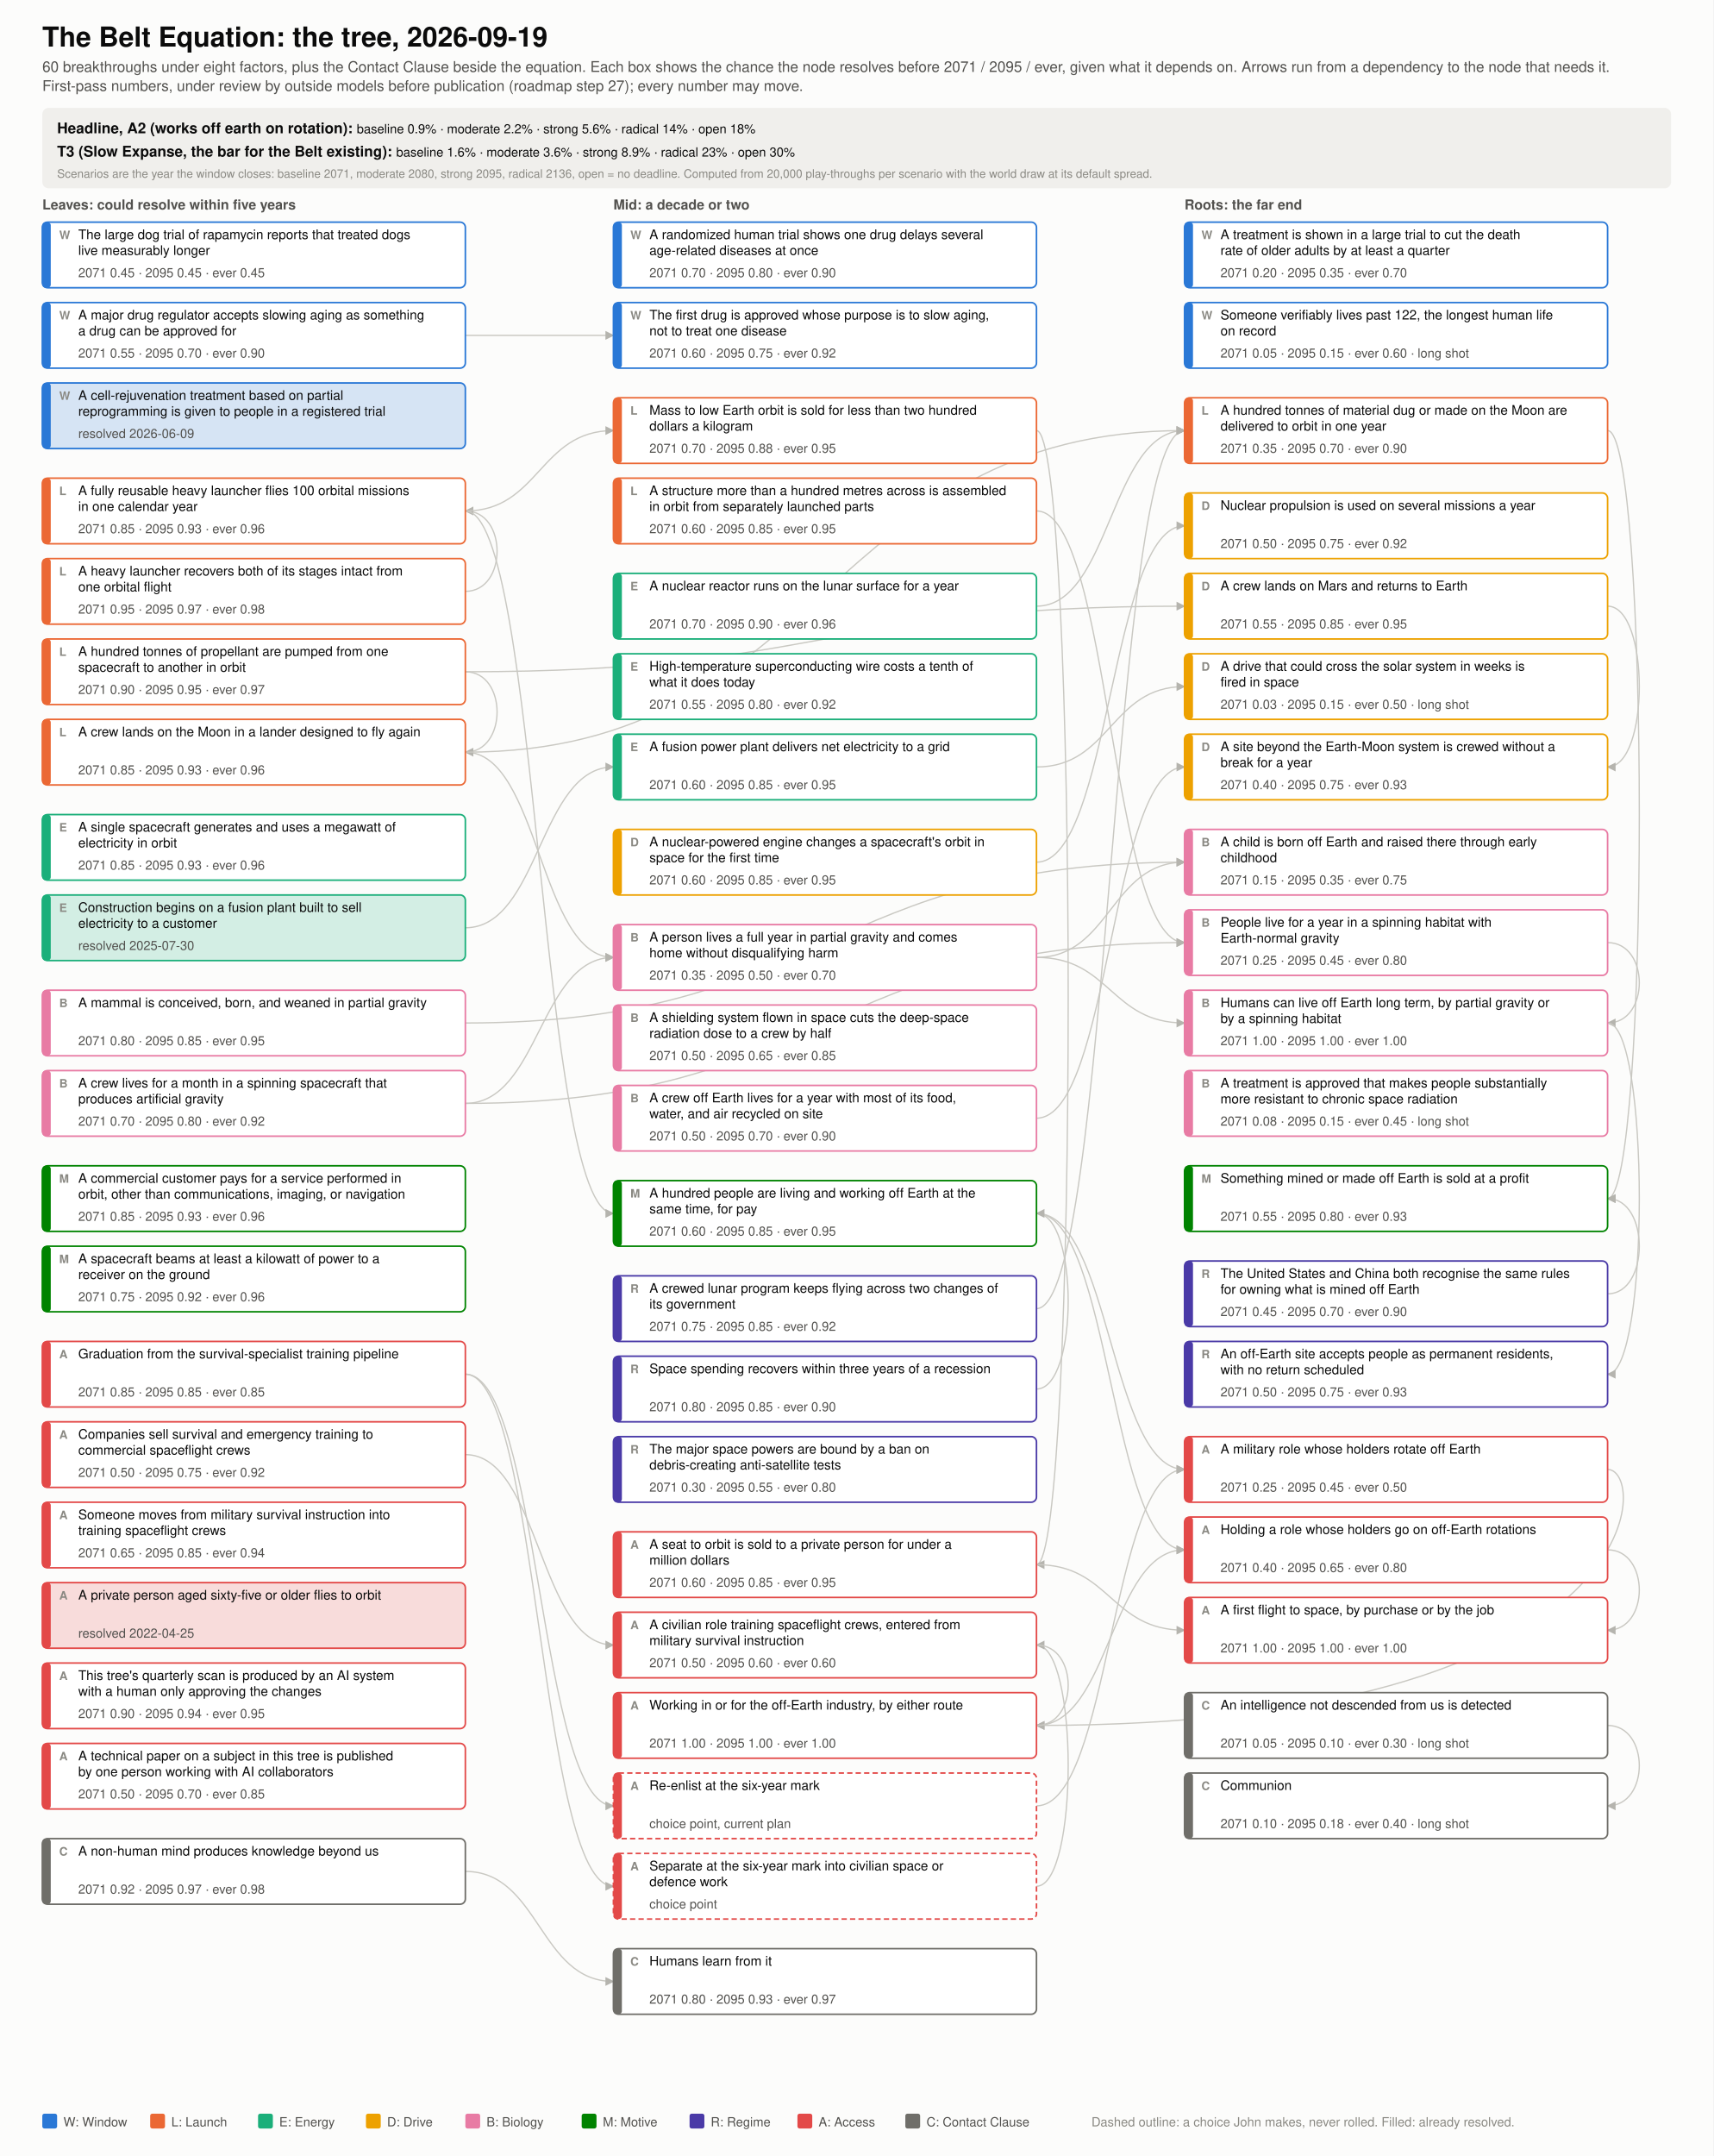
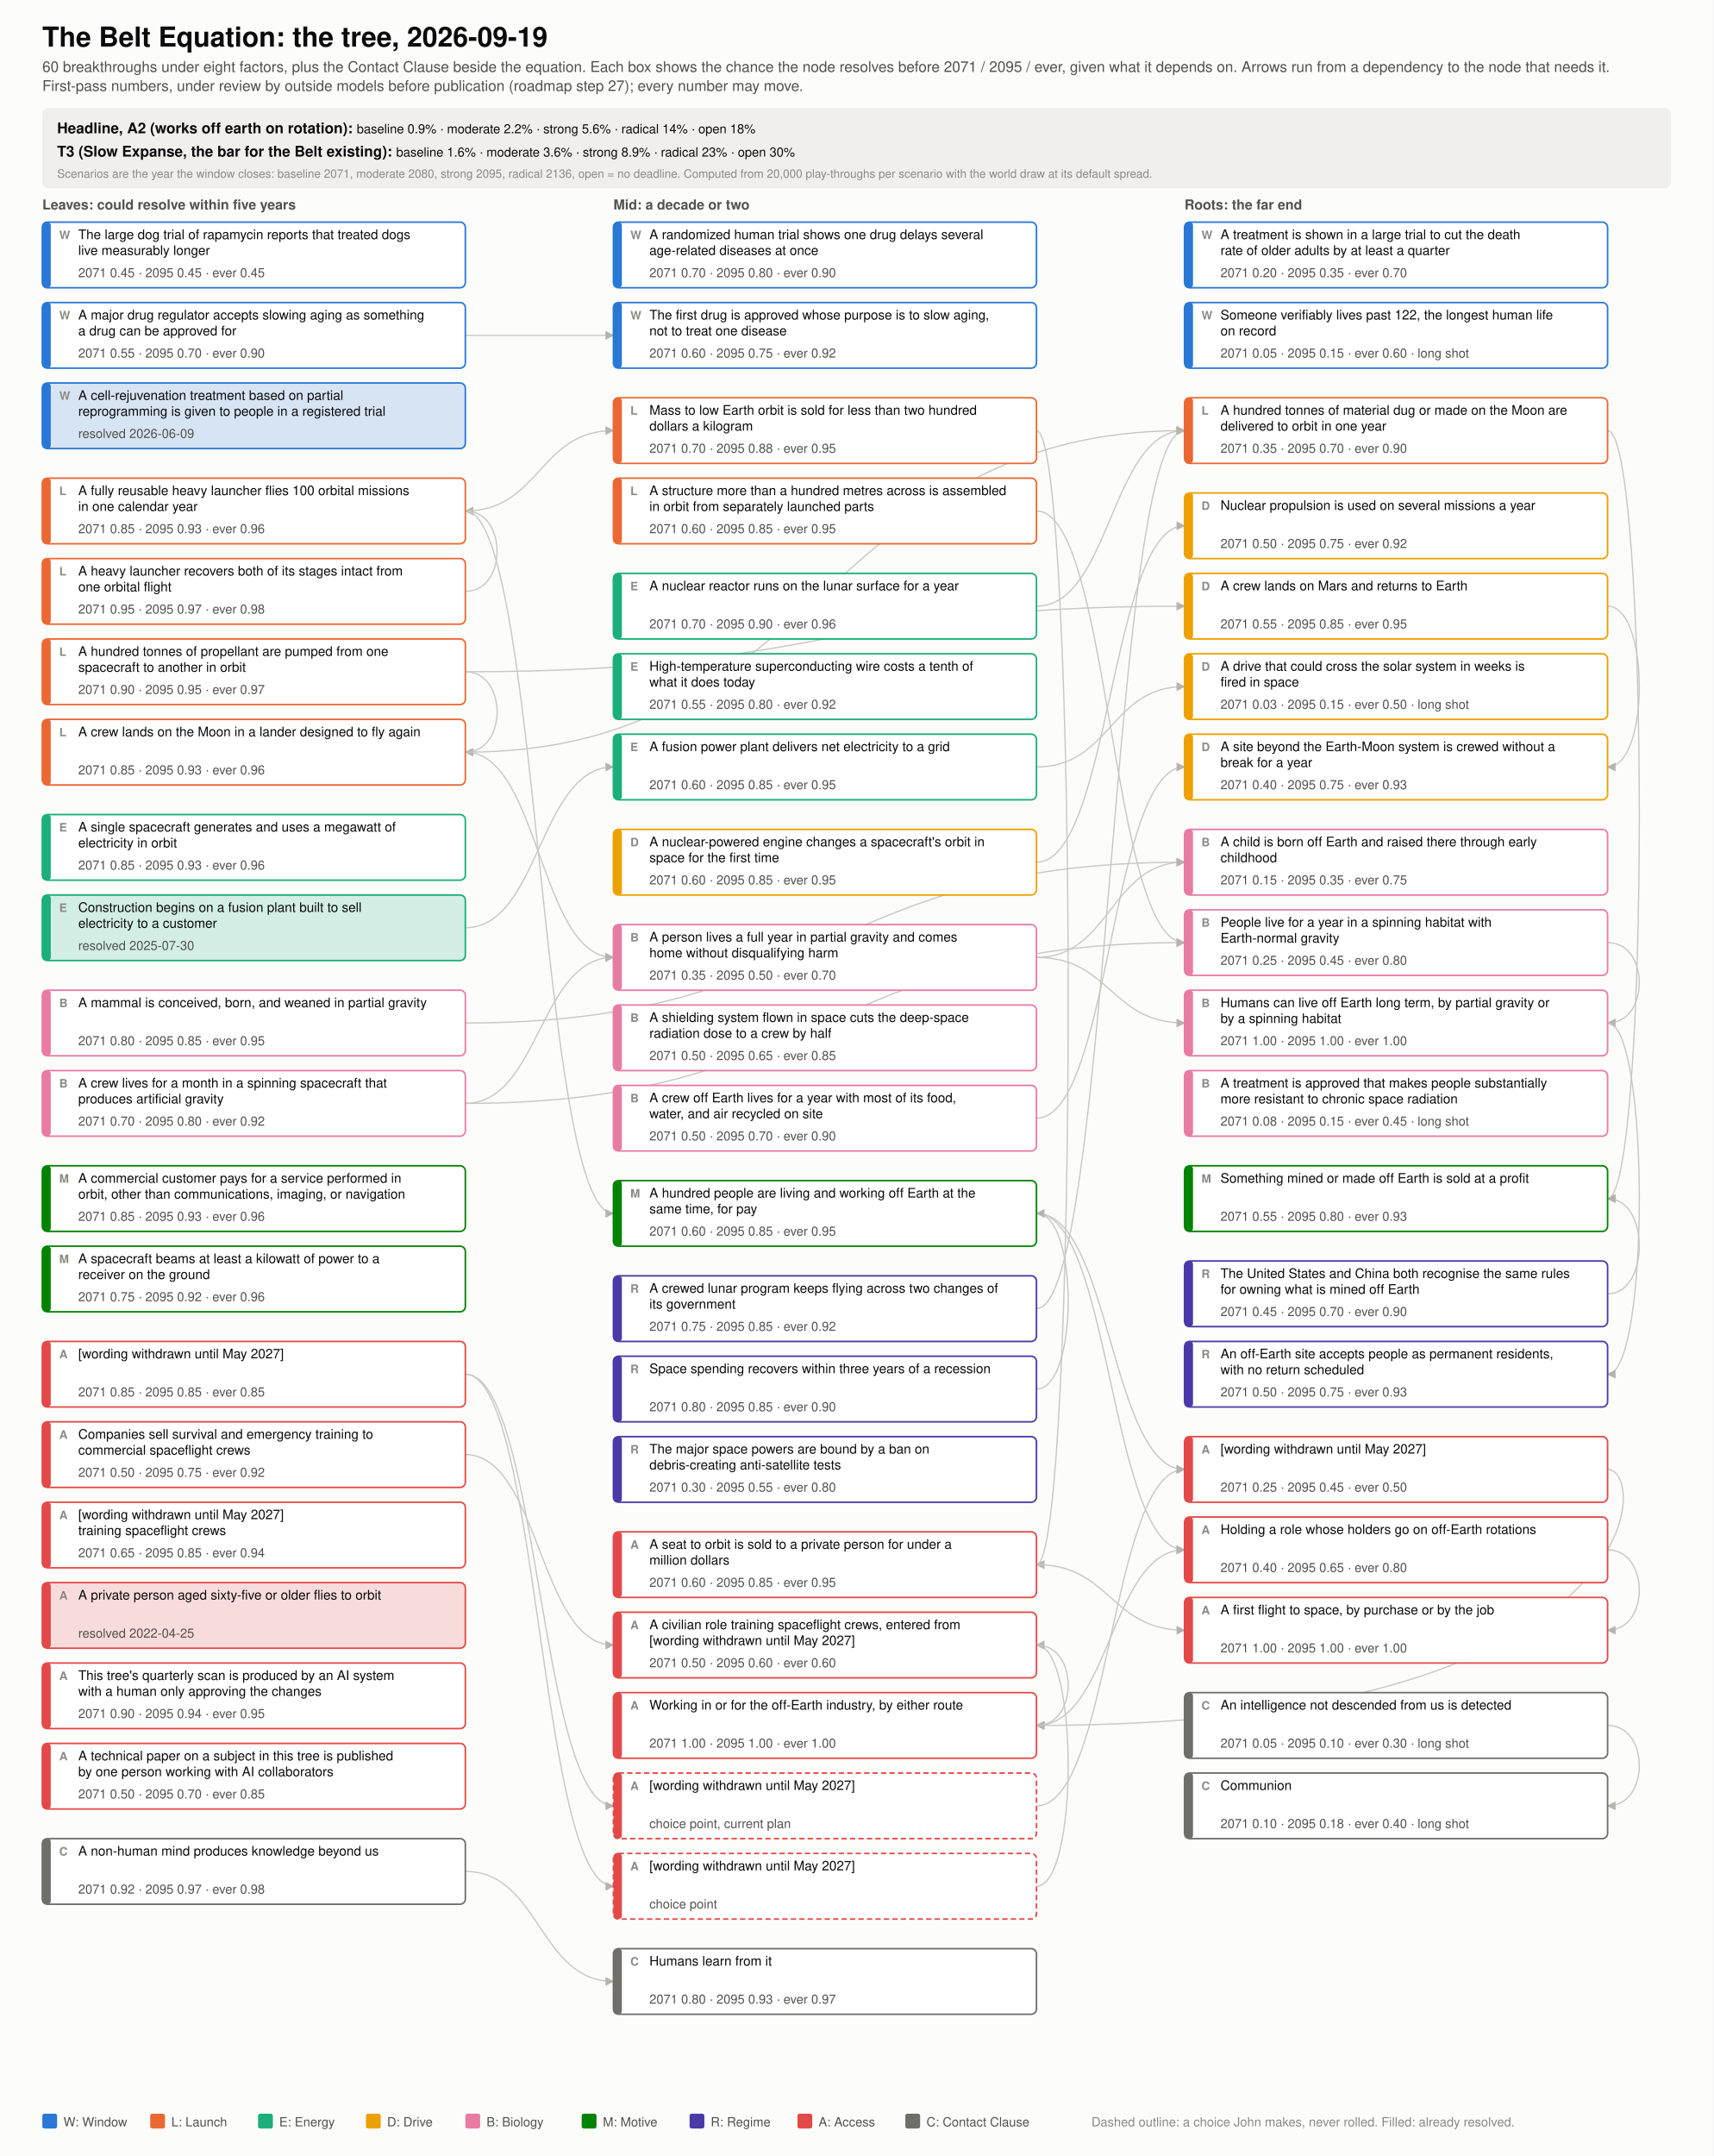
<svg xmlns="http://www.w3.org/2000/svg" width="1620" height="2038" viewBox="0 0 1620 2038" font-family="Helvetica, Arial, sans-serif">
  <style>.t{fill:#0b0b0b}.d{fill:#52514e}.m{fill:#8a8983}.small{font-size:11px}.num{font-size:12px;font-variant-numeric:tabular-nums}</style>
  <rect width="1620" height="2038" fill="#fcfcfb" />
  <text x="40" y="44" class="t" font-size="26" font-weight="700">The Belt Equation: the tree, 2026-09-19</text>
  <text x="40" y="68" class="d" font-size="14">60 breakthroughs under eight factors, plus the Contact Clause beside the equation. Each box shows the chance the node resolves before 2071 / 2095 / ever, given what it depends on. Arrows run from a dependency to the node that needs it.</text>
  <text x="40" y="86" class="d" font-size="14">First-pass numbers, under review by outside models before publication (roadmap step 27); every number may move.</text>
  <rect x="40" y="102" width="1540" height="76" rx="6" fill="#f0efec" />
  <text x="54" y="126" class="t" font-size="14" font-weight="700">Headline, A2 (works off earth on rotation):  <tspan class="num" font-weight="400">baseline 0.9%  ·  moderate 2.2%  ·  strong 5.6%  ·  radical 14%  ·  open 18%</tspan>
  </text>
  <text x="54" y="148" class="t" font-size="14" font-weight="700">T3 (Slow Expanse, the bar for the Belt existing):  <tspan class="num" font-weight="400">baseline 1.6%  ·  moderate 3.6%  ·  strong 8.9%  ·  radical 23%  ·  open 30%</tspan>
  </text>
  <text x="54" y="168" class="m small">Scenarios are the year the window closes: baseline 2071, moderate 2080, strong 2095, radical 2136, open = no deadline. Computed from 20,000 play-throughs per scenario with the world draw at its default spread.</text>
  <text x="40" y="198" class="d" font-size="13" font-weight="700">Leaves: could resolve within five years</text>
  <text x="580" y="198" class="d" font-size="13" font-weight="700">Mid: a decade or two</text>
  <text x="1120" y="198" class="d" font-size="13" font-weight="700">Roots: the far end</text>
  <rect x="40" y="1998" width="14" height="14" rx="2" fill="#2a78d6" />
  <text x="60" y="2010" class="d" font-size="12">W: Window</text>
  <rect x="142" y="1998" width="14" height="14" rx="2" fill="#eb6834" />
  <text x="162" y="2010" class="d" font-size="12">L: Launch</text>
  <rect x="244" y="1998" width="14" height="14" rx="2" fill="#1baf7a" />
  <text x="264" y="2010" class="d" font-size="12">E: Energy</text>
  <rect x="346" y="1998" width="14" height="14" rx="2" fill="#eda100" />
  <text x="366" y="2010" class="d" font-size="12">D: Drive</text>
  <rect x="440" y="1998" width="14" height="14" rx="2" fill="#e87ba4" />
  <text x="460" y="2010" class="d" font-size="12">B: Biology</text>
  <rect x="550" y="1998" width="14" height="14" rx="2" fill="#008300" />
  <text x="570" y="2010" class="d" font-size="12">M: Motive</text>
  <rect x="652" y="1998" width="14" height="14" rx="2" fill="#4a3aa7" />
  <text x="672" y="2010" class="d" font-size="12">R: Regime</text>
  <rect x="754" y="1998" width="14" height="14" rx="2" fill="#e34948" />
  <text x="774" y="2010" class="d" font-size="12">A: Access</text>
  <rect x="856" y="1998" width="14" height="14" rx="2" fill="#6f6e69" />
  <text x="876" y="2010" class="d" font-size="12">C: Contact Clause</text>
  <text x="1032" y="2010" class="m" font-size="12">Dashed outline: a choice John makes, never rolled.  Filled: already resolved.</text>
  <defs>
    <marker id="ar" viewBox="0 0 10 10" refX="9" refY="5" markerWidth="7" markerHeight="7" orient="auto">
      <path d="M0,0 L10,5 L0,10 z" fill="#b5b4ae" />
    </marker>
  </defs>
  <path d="M980,407.0 C1020,407.0 1020,1479.0 980,1479.0" fill="none" stroke="#c9c8c2" stroke-width="1.2" marker-end="url(#ar)" />
  <path d="M980,1783.0 C1020,1783.0 1020,1555.0 980,1555.0" fill="none" stroke="#c9c8c2" stroke-width="1.2" marker-end="url(#ar)" />
  <path d="M440,1375.0 C510.0,1375.0 510.0,1555.0 580,1555.0" fill="none" stroke="#c9c8c2" stroke-width="1.2" marker-end="url(#ar)" />
  <path d="M980,1707.0 C1050.0,1707.0 1050.0,1389.0 1120,1389.0" fill="none" stroke="#c9c8c2" stroke-width="1.2" marker-end="url(#ar)" />
  <path d="M980,1147.0 C1050.0,1147.0 1050.0,1389.0 1120,1389.0" fill="none" stroke="#c9c8c2" stroke-width="1.2" marker-end="url(#ar)" />
  <path d="M980,1555.0 C1020,1555.0 1020,1631.0 980,1631.0" fill="none" stroke="#c9c8c2" stroke-width="1.2" marker-end="url(#ar)" />
  <path d="M1520,1389.0 C1560,1389.0 1560,1631.0 980,1631.0" fill="none" stroke="#c9c8c2" stroke-width="1.2" marker-end="url(#ar)" />
  <path d="M980,1631.0 C1050.0,1631.0 1050.0,1465.0 1120,1465.0" fill="none" stroke="#c9c8c2" stroke-width="1.2" marker-end="url(#ar)" />
  <path d="M980,1147.0 C1050.0,1147.0 1050.0,1465.0 1120,1465.0" fill="none" stroke="#c9c8c2" stroke-width="1.2" marker-end="url(#ar)" />
  <path d="M980,1479.0 C1050.0,1479.0 1050.0,1541.0 1120,1541.0" fill="none" stroke="#c9c8c2" stroke-width="1.2" marker-end="url(#ar)" />
  <path d="M1520,1465.0 C1560,1465.0 1560,1541.0 1520,1541.0" fill="none" stroke="#c9c8c2" stroke-width="1.2" marker-end="url(#ar)" />
  <path d="M440,1299.0 C510.0,1299.0 510.0,1707.0 580,1707.0" fill="none" stroke="#c9c8c2" stroke-width="1.2" marker-end="url(#ar)" />
  <path d="M440,1299.0 C510.0,1299.0 510.0,1783.0 580,1783.0" fill="none" stroke="#c9c8c2" stroke-width="1.2" marker-end="url(#ar)" />
  <path d="M440,711.0 C510.0,711.0 510.0,905.0 580,905.0" fill="none" stroke="#c9c8c2" stroke-width="1.2" marker-end="url(#ar)" />
  <path d="M440,1043.0 C510.0,1043.0 510.0,905.0 580,905.0" fill="none" stroke="#c9c8c2" stroke-width="1.2" marker-end="url(#ar)" />
  <path d="M440,967.0 C780.0,967.0 780.0,815.0 1120,815.0" fill="none" stroke="#c9c8c2" stroke-width="1.2" marker-end="url(#ar)" />
  <path d="M980,905.0 C1050.0,905.0 1050.0,815.0 1120,815.0" fill="none" stroke="#c9c8c2" stroke-width="1.2" marker-end="url(#ar)" />
  <path d="M440,1043.0 C780.0,1043.0 780.0,891.0 1120,891.0" fill="none" stroke="#c9c8c2" stroke-width="1.2" marker-end="url(#ar)" />
  <path d="M980,483.0 C1050.0,483.0 1050.0,891.0 1120,891.0" fill="none" stroke="#c9c8c2" stroke-width="1.2" marker-end="url(#ar)" />
  <path d="M980,905.0 C1050.0,905.0 1050.0,967.0 1120,967.0" fill="none" stroke="#c9c8c2" stroke-width="1.2" marker-end="url(#ar)" />
  <path d="M1520,891.0 C1560,891.0 1560,967.0 1520,967.0" fill="none" stroke="#c9c8c2" stroke-width="1.2" marker-end="url(#ar)" />
  <path d="M440,1769.0 C510.0,1769.0 510.0,1873.0 580,1873.0" fill="none" stroke="#c9c8c2" stroke-width="1.2" marker-end="url(#ar)" />
  <path d="M1520,1631.0 C1560,1631.0 1560,1707.0 1520,1707.0" fill="none" stroke="#c9c8c2" stroke-width="1.2" marker-end="url(#ar)" />
  <path d="M980,815.0 C1050.0,815.0 1050.0,497.0 1120,497.0" fill="none" stroke="#c9c8c2" stroke-width="1.2" marker-end="url(#ar)" />
  <path d="M440,635.0 C780.0,635.0 780.0,573.0 1120,573.0" fill="none" stroke="#c9c8c2" stroke-width="1.2" marker-end="url(#ar)" />
  <path d="M980,725.0 C1050.0,725.0 1050.0,649.0 1120,649.0" fill="none" stroke="#c9c8c2" stroke-width="1.2" marker-end="url(#ar)" />
  <path d="M1520,573.0 C1560,573.0 1560,725.0 1520,725.0" fill="none" stroke="#c9c8c2" stroke-width="1.2" marker-end="url(#ar)" />
  <path d="M980,1057.0 C1050.0,1057.0 1050.0,725.0 1120,725.0" fill="none" stroke="#c9c8c2" stroke-width="1.2" marker-end="url(#ar)" />
  <path d="M440,877.0 C510.0,877.0 510.0,725.0 580,725.0" fill="none" stroke="#c9c8c2" stroke-width="1.2" marker-end="url(#ar)" />
  <path d="M440,559.0 C480,559.0 480,483.0 440,483.0" fill="none" stroke="#c9c8c2" stroke-width="1.2" marker-end="url(#ar)" />
  <path d="M440,635.0 C480,635.0 480,711.0 440,711.0" fill="none" stroke="#c9c8c2" stroke-width="1.2" marker-end="url(#ar)" />
  <path d="M440,483.0 C510.0,483.0 510.0,407.0 580,407.0" fill="none" stroke="#c9c8c2" stroke-width="1.2" marker-end="url(#ar)" />
  <path d="M440,711.0 C780.0,711.0 780.0,407.0 1120,407.0" fill="none" stroke="#c9c8c2" stroke-width="1.2" marker-end="url(#ar)" />
  <path d="M980,573.0 C1050.0,573.0 1050.0,407.0 1120,407.0" fill="none" stroke="#c9c8c2" stroke-width="1.2" marker-end="url(#ar)" />
  <path d="M980,1237.0 C1050.0,1237.0 1050.0,407.0 1120,407.0" fill="none" stroke="#c9c8c2" stroke-width="1.2" marker-end="url(#ar)" />
  <path d="M440,483.0 C510.0,483.0 510.0,1147.0 580,1147.0" fill="none" stroke="#c9c8c2" stroke-width="1.2" marker-end="url(#ar)" />
  <path d="M980,1313.0 C1020,1313.0 1020,1147.0 980,1147.0" fill="none" stroke="#c9c8c2" stroke-width="1.2" marker-end="url(#ar)" />
  <path d="M1520,407.0 C1560,407.0 1560,1133.0 1520,1133.0" fill="none" stroke="#c9c8c2" stroke-width="1.2" marker-end="url(#ar)" />
  <path d="M1520,1223.0 C1560,1223.0 1560,1133.0 1520,1133.0" fill="none" stroke="#c9c8c2" stroke-width="1.2" marker-end="url(#ar)" />
  <path d="M1520,967.0 C1560,967.0 1560,1299.0 1520,1299.0" fill="none" stroke="#c9c8c2" stroke-width="1.2" marker-end="url(#ar)" />
  <path d="M440,317.0 C510.0,317.0 510.0,317.0 580,317.0" fill="none" stroke="#c9c8c2" stroke-width="1.2" marker-end="url(#ar)" />
  <rect x="40" y="1268" width="400" height="62" rx="5" fill="#ffffff" fill-opacity="1" stroke="#e34948" stroke-width="1.5" />
  <rect x="40" y="1268" width="8" height="62" rx="3" fill="#e34948" />
  <text x="56" y="1284" class="m small" font-weight="700">A</text>
-   <text x="74" y="1284" class="t" font-size="12.5">Graduation from the survival-specialist training pipeline</text>
+   <text x="74" y="1284" class="t" font-size="12.5">[wording withdrawn until May 2027]</text>
  <text x="74" y="1320" class="d num">2071 0.85   ·   2095 0.85   ·   ever 0.85</text>
  <rect x="40" y="1344" width="400" height="62" rx="5" fill="#ffffff" fill-opacity="1" stroke="#e34948" stroke-width="1.5" />
  <rect x="40" y="1344" width="8" height="62" rx="3" fill="#e34948" />
  <text x="56" y="1360" class="m small" font-weight="700">A</text>
  <text x="74" y="1360" class="t" font-size="12.5">Companies sell survival and emergency training to</text>
  <text x="74" y="1375" class="t" font-size="12.5">commercial spaceflight crews</text>
  <text x="74" y="1396" class="d num">2071 0.50   ·   2095 0.75   ·   ever 0.92</text>
  <rect x="40" y="1420" width="400" height="62" rx="5" fill="#ffffff" fill-opacity="1" stroke="#e34948" stroke-width="1.5" />
  <rect x="40" y="1420" width="8" height="62" rx="3" fill="#e34948" />
  <text x="56" y="1436" class="m small" font-weight="700">A</text>
-   <text x="74" y="1436" class="t" font-size="12.5">Someone moves from military survival instruction into</text>
+   <text x="74" y="1436" class="t" font-size="12.5">[wording withdrawn until May 2027]</text>
  <text x="74" y="1451" class="t" font-size="12.5">training spaceflight crews</text>
  <text x="74" y="1472" class="d num">2071 0.65   ·   2095 0.85   ·   ever 0.94</text>
  <rect x="580" y="1448" width="400" height="62" rx="5" fill="#ffffff" fill-opacity="1" stroke="#e34948" stroke-width="1.5" />
  <rect x="580" y="1448" width="8" height="62" rx="3" fill="#e34948" />
  <text x="596" y="1464" class="m small" font-weight="700">A</text>
  <text x="614" y="1464" class="t" font-size="12.5">A seat to orbit is sold to a private person for under a</text>
  <text x="614" y="1479" class="t" font-size="12.5">million dollars</text>
  <text x="614" y="1500" class="d num">2071 0.60   ·   2095 0.85   ·   ever 0.95</text>
  <rect x="40" y="1496" width="400" height="62" rx="5" fill="#e34948" fill-opacity="0.18" stroke="#e34948" stroke-width="1.5" />
  <rect x="40" y="1496" width="8" height="62" rx="3" fill="#e34948" />
  <text x="56" y="1512" class="m small" font-weight="700">A</text>
  <text x="74" y="1512" class="t" font-size="12.5">A private person aged sixty-five or older flies to orbit</text>
  <text x="74" y="1548" class="d num">resolved 2022-04-25</text>
  <rect x="580" y="1524" width="400" height="62" rx="5" fill="#ffffff" fill-opacity="1" stroke="#e34948" stroke-width="1.5" />
  <rect x="580" y="1524" width="8" height="62" rx="3" fill="#e34948" />
  <text x="596" y="1540" class="m small" font-weight="700">A</text>
  <text x="614" y="1540" class="t" font-size="12.5">A civilian role training spaceflight crews, entered from</text>
-   <text x="614" y="1555" class="t" font-size="12.5">military survival instruction</text>
+   <text x="614" y="1555" class="t" font-size="12.5">[wording withdrawn until May 2027]</text>
  <text x="614" y="1576" class="d num">2071 0.50   ·   2095 0.60   ·   ever 0.60</text>
  <rect x="1120" y="1358" width="400" height="62" rx="5" fill="#ffffff" fill-opacity="1" stroke="#e34948" stroke-width="1.5" />
  <rect x="1120" y="1358" width="8" height="62" rx="3" fill="#e34948" />
  <text x="1136" y="1374" class="m small" font-weight="700">A</text>
-   <text x="1154" y="1374" class="t" font-size="12.5">A military role whose holders rotate off Earth</text>
+   <text x="1154" y="1374" class="t" font-size="12.5">[wording withdrawn until May 2027]</text>
  <text x="1154" y="1410" class="d num">2071 0.25   ·   2095 0.45   ·   ever 0.50</text>
  <rect x="580" y="1600" width="400" height="62" rx="5" fill="#ffffff" fill-opacity="1" stroke="#e34948" stroke-width="1.5" />
  <rect x="580" y="1600" width="8" height="62" rx="3" fill="#e34948" />
  <text x="596" y="1616" class="m small" font-weight="700">A</text>
  <text x="614" y="1616" class="t" font-size="12.5">Working in or for the off-Earth industry, by either route</text>
  <text x="614" y="1652" class="d num">2071 1.00   ·   2095 1.00   ·   ever 1.00</text>
  <rect x="1120" y="1434" width="400" height="62" rx="5" fill="#ffffff" fill-opacity="1" stroke="#e34948" stroke-width="1.5" />
  <rect x="1120" y="1434" width="8" height="62" rx="3" fill="#e34948" />
  <text x="1136" y="1450" class="m small" font-weight="700">A</text>
  <text x="1154" y="1450" class="t" font-size="12.5">Holding a role whose holders go on off-Earth rotations</text>
  <text x="1154" y="1486" class="d num">2071 0.40   ·   2095 0.65   ·   ever 0.80</text>
  <rect x="1120" y="1510" width="400" height="62" rx="5" fill="#ffffff" fill-opacity="1" stroke="#e34948" stroke-width="1.5" />
  <rect x="1120" y="1510" width="8" height="62" rx="3" fill="#e34948" />
  <text x="1136" y="1526" class="m small" font-weight="700">A</text>
  <text x="1154" y="1526" class="t" font-size="12.5">A first flight to space, by purchase or by the job</text>
  <text x="1154" y="1562" class="d num">2071 1.00   ·   2095 1.00   ·   ever 1.00</text>
  <rect x="580" y="1676" width="400" height="62" rx="5" fill="#ffffff" fill-opacity="1" stroke="#e34948" stroke-width="1.5" stroke-dasharray="5,3" />
  <rect x="580" y="1676" width="8" height="62" rx="3" fill="#e34948" />
  <text x="596" y="1692" class="m small" font-weight="700">A</text>
-   <text x="614" y="1692" class="t" font-size="12.5">Re-enlist at the six-year mark</text>
+   <text x="614" y="1692" class="t" font-size="12.5">[wording withdrawn until May 2027]</text>
  <text x="614" y="1728" class="d num">choice point, current plan</text>
  <rect x="580" y="1752" width="400" height="62" rx="5" fill="#ffffff" fill-opacity="1" stroke="#e34948" stroke-width="1.5" stroke-dasharray="5,3" />
  <rect x="580" y="1752" width="8" height="62" rx="3" fill="#e34948" />
  <text x="596" y="1768" class="m small" font-weight="700">A</text>
-   <text x="614" y="1768" class="t" font-size="12.5">Separate at the six-year mark into civilian space or</text>
-   <text x="614" y="1783" class="t" font-size="12.5">defence work</text>
+   <text x="614" y="1768" class="t" font-size="12.5">[wording withdrawn until May 2027]</text>
+   <text x="614" y="1783" class="t" font-size="12.5" />
  <text x="614" y="1804" class="d num">choice point</text>
  <rect x="40" y="1572" width="400" height="62" rx="5" fill="#ffffff" fill-opacity="1" stroke="#e34948" stroke-width="1.5" />
  <rect x="40" y="1572" width="8" height="62" rx="3" fill="#e34948" />
  <text x="56" y="1588" class="m small" font-weight="700">A</text>
  <text x="74" y="1588" class="t" font-size="12.5">This tree's quarterly scan is produced by an AI system</text>
  <text x="74" y="1603" class="t" font-size="12.5">with a human only approving the changes</text>
  <text x="74" y="1624" class="d num">2071 0.90   ·   2095 0.94   ·   ever 0.95</text>
  <rect x="40" y="1648" width="400" height="62" rx="5" fill="#ffffff" fill-opacity="1" stroke="#e34948" stroke-width="1.5" />
  <rect x="40" y="1648" width="8" height="62" rx="3" fill="#e34948" />
  <text x="56" y="1664" class="m small" font-weight="700">A</text>
  <text x="74" y="1664" class="t" font-size="12.5">A technical paper on a subject in this tree is published</text>
  <text x="74" y="1679" class="t" font-size="12.5">by one person working with AI collaborators</text>
  <text x="74" y="1700" class="d num">2071 0.50   ·   2095 0.70   ·   ever 0.85</text>
  <rect x="40" y="936" width="400" height="62" rx="5" fill="#ffffff" fill-opacity="1" stroke="#e87ba4" stroke-width="1.5" />
  <rect x="40" y="936" width="8" height="62" rx="3" fill="#e87ba4" />
  <text x="56" y="952" class="m small" font-weight="700">B</text>
  <text x="74" y="952" class="t" font-size="12.5">A mammal is conceived, born, and weaned in partial gravity</text>
  <text x="74" y="988" class="d num">2071 0.80   ·   2095 0.85   ·   ever 0.95</text>
  <rect x="580" y="874" width="400" height="62" rx="5" fill="#ffffff" fill-opacity="1" stroke="#e87ba4" stroke-width="1.5" />
  <rect x="580" y="874" width="8" height="62" rx="3" fill="#e87ba4" />
  <text x="596" y="890" class="m small" font-weight="700">B</text>
  <text x="614" y="890" class="t" font-size="12.5">A person lives a full year in partial gravity and comes</text>
  <text x="614" y="905" class="t" font-size="12.5">home without disqualifying harm</text>
  <text x="614" y="926" class="d num">2071 0.35   ·   2095 0.50   ·   ever 0.70</text>
  <rect x="1120" y="784" width="400" height="62" rx="5" fill="#ffffff" fill-opacity="1" stroke="#e87ba4" stroke-width="1.5" />
  <rect x="1120" y="784" width="8" height="62" rx="3" fill="#e87ba4" />
  <text x="1136" y="800" class="m small" font-weight="700">B</text>
  <text x="1154" y="800" class="t" font-size="12.5">A child is born off Earth and raised there through early</text>
  <text x="1154" y="815" class="t" font-size="12.5">childhood</text>
  <text x="1154" y="836" class="d num">2071 0.15   ·   2095 0.35   ·   ever 0.75</text>
  <rect x="40" y="1012" width="400" height="62" rx="5" fill="#ffffff" fill-opacity="1" stroke="#e87ba4" stroke-width="1.5" />
  <rect x="40" y="1012" width="8" height="62" rx="3" fill="#e87ba4" />
  <text x="56" y="1028" class="m small" font-weight="700">B</text>
  <text x="74" y="1028" class="t" font-size="12.5">A crew lives for a month in a spinning spacecraft that</text>
  <text x="74" y="1043" class="t" font-size="12.5">produces artificial gravity</text>
  <text x="74" y="1064" class="d num">2071 0.70   ·   2095 0.80   ·   ever 0.92</text>
  <rect x="1120" y="860" width="400" height="62" rx="5" fill="#ffffff" fill-opacity="1" stroke="#e87ba4" stroke-width="1.5" />
  <rect x="1120" y="860" width="8" height="62" rx="3" fill="#e87ba4" />
  <text x="1136" y="876" class="m small" font-weight="700">B</text>
  <text x="1154" y="876" class="t" font-size="12.5">People live for a year in a spinning habitat with</text>
  <text x="1154" y="891" class="t" font-size="12.5">Earth-normal gravity</text>
  <text x="1154" y="912" class="d num">2071 0.25   ·   2095 0.45   ·   ever 0.80</text>
  <rect x="1120" y="936" width="400" height="62" rx="5" fill="#ffffff" fill-opacity="1" stroke="#e87ba4" stroke-width="1.5" />
  <rect x="1120" y="936" width="8" height="62" rx="3" fill="#e87ba4" />
  <text x="1136" y="952" class="m small" font-weight="700">B</text>
  <text x="1154" y="952" class="t" font-size="12.5">Humans can live off Earth long term, by partial gravity or</text>
  <text x="1154" y="967" class="t" font-size="12.5">by a spinning habitat</text>
  <text x="1154" y="988" class="d num">2071 1.00   ·   2095 1.00   ·   ever 1.00</text>
  <rect x="580" y="950" width="400" height="62" rx="5" fill="#ffffff" fill-opacity="1" stroke="#e87ba4" stroke-width="1.5" />
  <rect x="580" y="950" width="8" height="62" rx="3" fill="#e87ba4" />
  <text x="596" y="966" class="m small" font-weight="700">B</text>
  <text x="614" y="966" class="t" font-size="12.5">A shielding system flown in space cuts the deep-space</text>
  <text x="614" y="981" class="t" font-size="12.5">radiation dose to a crew by half</text>
  <text x="614" y="1002" class="d num">2071 0.50   ·   2095 0.65   ·   ever 0.85</text>
  <rect x="580" y="1026" width="400" height="62" rx="5" fill="#ffffff" fill-opacity="1" stroke="#e87ba4" stroke-width="1.5" />
  <rect x="580" y="1026" width="8" height="62" rx="3" fill="#e87ba4" />
  <text x="596" y="1042" class="m small" font-weight="700">B</text>
  <text x="614" y="1042" class="t" font-size="12.5">A crew off Earth lives for a year with most of its food,</text>
  <text x="614" y="1057" class="t" font-size="12.5">water, and air recycled on site</text>
  <text x="614" y="1078" class="d num">2071 0.50   ·   2095 0.70   ·   ever 0.90</text>
  <rect x="1120" y="1012" width="400" height="62" rx="5" fill="#ffffff" fill-opacity="1" stroke="#e87ba4" stroke-width="1.5" />
  <rect x="1120" y="1012" width="8" height="62" rx="3" fill="#e87ba4" />
  <text x="1136" y="1028" class="m small" font-weight="700">B</text>
  <text x="1154" y="1028" class="t" font-size="12.5">A treatment is approved that makes people substantially</text>
  <text x="1154" y="1043" class="t" font-size="12.5">more resistant to chronic space radiation</text>
  <text x="1154" y="1064" class="d num">2071 0.08   ·   2095 0.15   ·   ever 0.45   ·   long shot</text>
  <rect x="40" y="1738" width="400" height="62" rx="5" fill="#ffffff" fill-opacity="1" stroke="#6f6e69" stroke-width="1.5" />
  <rect x="40" y="1738" width="8" height="62" rx="3" fill="#6f6e69" />
  <text x="56" y="1754" class="m small" font-weight="700">C</text>
  <text x="74" y="1754" class="t" font-size="12.5">A non-human mind produces knowledge beyond us</text>
  <text x="74" y="1790" class="d num">2071 0.92   ·   2095 0.97   ·   ever 0.98</text>
  <rect x="580" y="1842" width="400" height="62" rx="5" fill="#ffffff" fill-opacity="1" stroke="#6f6e69" stroke-width="1.5" />
  <rect x="580" y="1842" width="8" height="62" rx="3" fill="#6f6e69" />
  <text x="596" y="1858" class="m small" font-weight="700">C</text>
  <text x="614" y="1858" class="t" font-size="12.5">Humans learn from it</text>
  <text x="614" y="1894" class="d num">2071 0.80   ·   2095 0.93   ·   ever 0.97</text>
  <rect x="1120" y="1600" width="400" height="62" rx="5" fill="#ffffff" fill-opacity="1" stroke="#6f6e69" stroke-width="1.5" />
  <rect x="1120" y="1600" width="8" height="62" rx="3" fill="#6f6e69" />
  <text x="1136" y="1616" class="m small" font-weight="700">C</text>
  <text x="1154" y="1616" class="t" font-size="12.5">An intelligence not descended from us is detected</text>
  <text x="1154" y="1652" class="d num">2071 0.05   ·   2095 0.10   ·   ever 0.30   ·   long shot</text>
  <rect x="1120" y="1676" width="400" height="62" rx="5" fill="#ffffff" fill-opacity="1" stroke="#6f6e69" stroke-width="1.5" />
  <rect x="1120" y="1676" width="8" height="62" rx="3" fill="#6f6e69" />
  <text x="1136" y="1692" class="m small" font-weight="700">C</text>
  <text x="1154" y="1692" class="t" font-size="12.5">Communion</text>
  <text x="1154" y="1728" class="d num">2071 0.10   ·   2095 0.18   ·   ever 0.40   ·   long shot</text>
  <rect x="580" y="784" width="400" height="62" rx="5" fill="#ffffff" fill-opacity="1" stroke="#eda100" stroke-width="1.5" />
  <rect x="580" y="784" width="8" height="62" rx="3" fill="#eda100" />
  <text x="596" y="800" class="m small" font-weight="700">D</text>
  <text x="614" y="800" class="t" font-size="12.5">A nuclear-powered engine changes a spacecraft's orbit in</text>
  <text x="614" y="815" class="t" font-size="12.5">space for the first time</text>
  <text x="614" y="836" class="d num">2071 0.60   ·   2095 0.85   ·   ever 0.95</text>
  <rect x="1120" y="466" width="400" height="62" rx="5" fill="#ffffff" fill-opacity="1" stroke="#eda100" stroke-width="1.5" />
  <rect x="1120" y="466" width="8" height="62" rx="3" fill="#eda100" />
  <text x="1136" y="482" class="m small" font-weight="700">D</text>
  <text x="1154" y="482" class="t" font-size="12.5">Nuclear propulsion is used on several missions a year</text>
  <text x="1154" y="518" class="d num">2071 0.50   ·   2095 0.75   ·   ever 0.92</text>
  <rect x="1120" y="542" width="400" height="62" rx="5" fill="#ffffff" fill-opacity="1" stroke="#eda100" stroke-width="1.5" />
  <rect x="1120" y="542" width="8" height="62" rx="3" fill="#eda100" />
  <text x="1136" y="558" class="m small" font-weight="700">D</text>
  <text x="1154" y="558" class="t" font-size="12.5">A crew lands on Mars and returns to Earth</text>
  <text x="1154" y="594" class="d num">2071 0.55   ·   2095 0.85   ·   ever 0.95</text>
  <rect x="1120" y="618" width="400" height="62" rx="5" fill="#ffffff" fill-opacity="1" stroke="#eda100" stroke-width="1.5" />
  <rect x="1120" y="618" width="8" height="62" rx="3" fill="#eda100" />
  <text x="1136" y="634" class="m small" font-weight="700">D</text>
  <text x="1154" y="634" class="t" font-size="12.5">A drive that could cross the solar system in weeks is</text>
  <text x="1154" y="649" class="t" font-size="12.5">fired in space</text>
  <text x="1154" y="670" class="d num">2071 0.03   ·   2095 0.15   ·   ever 0.50   ·   long shot</text>
  <rect x="1120" y="694" width="400" height="62" rx="5" fill="#ffffff" fill-opacity="1" stroke="#eda100" stroke-width="1.5" />
  <rect x="1120" y="694" width="8" height="62" rx="3" fill="#eda100" />
  <text x="1136" y="710" class="m small" font-weight="700">D</text>
  <text x="1154" y="710" class="t" font-size="12.5">A site beyond the Earth-Moon system is crewed without a</text>
  <text x="1154" y="725" class="t" font-size="12.5">break for a year</text>
  <text x="1154" y="746" class="d num">2071 0.40   ·   2095 0.75   ·   ever 0.93</text>
  <rect x="40" y="770" width="400" height="62" rx="5" fill="#ffffff" fill-opacity="1" stroke="#1baf7a" stroke-width="1.5" />
  <rect x="40" y="770" width="8" height="62" rx="3" fill="#1baf7a" />
  <text x="56" y="786" class="m small" font-weight="700">E</text>
  <text x="74" y="786" class="t" font-size="12.5">A single spacecraft generates and uses a megawatt of</text>
  <text x="74" y="801" class="t" font-size="12.5">electricity in orbit</text>
  <text x="74" y="822" class="d num">2071 0.85   ·   2095 0.93   ·   ever 0.96</text>
  <rect x="580" y="542" width="400" height="62" rx="5" fill="#ffffff" fill-opacity="1" stroke="#1baf7a" stroke-width="1.5" />
  <rect x="580" y="542" width="8" height="62" rx="3" fill="#1baf7a" />
  <text x="596" y="558" class="m small" font-weight="700">E</text>
  <text x="614" y="558" class="t" font-size="12.5">A nuclear reactor runs on the lunar surface for a year</text>
  <text x="614" y="594" class="d num">2071 0.70   ·   2095 0.90   ·   ever 0.96</text>
  <rect x="580" y="618" width="400" height="62" rx="5" fill="#ffffff" fill-opacity="1" stroke="#1baf7a" stroke-width="1.5" />
  <rect x="580" y="618" width="8" height="62" rx="3" fill="#1baf7a" />
  <text x="596" y="634" class="m small" font-weight="700">E</text>
  <text x="614" y="634" class="t" font-size="12.5">High-temperature superconducting wire costs a tenth of</text>
  <text x="614" y="649" class="t" font-size="12.5">what it does today</text>
  <text x="614" y="670" class="d num">2071 0.55   ·   2095 0.80   ·   ever 0.92</text>
  <rect x="580" y="694" width="400" height="62" rx="5" fill="#ffffff" fill-opacity="1" stroke="#1baf7a" stroke-width="1.5" />
  <rect x="580" y="694" width="8" height="62" rx="3" fill="#1baf7a" />
  <text x="596" y="710" class="m small" font-weight="700">E</text>
  <text x="614" y="710" class="t" font-size="12.5">A fusion power plant delivers net electricity to a grid</text>
  <text x="614" y="746" class="d num">2071 0.60   ·   2095 0.85   ·   ever 0.95</text>
  <rect x="40" y="846" width="400" height="62" rx="5" fill="#1baf7a" fill-opacity="0.18" stroke="#1baf7a" stroke-width="1.5" />
  <rect x="40" y="846" width="8" height="62" rx="3" fill="#1baf7a" />
  <text x="56" y="862" class="m small" font-weight="700">E</text>
  <text x="74" y="862" class="t" font-size="12.5">Construction begins on a fusion plant built to sell</text>
  <text x="74" y="877" class="t" font-size="12.5">electricity to a customer</text>
  <text x="74" y="898" class="d num">resolved 2025-07-30</text>
  <rect x="40" y="452" width="400" height="62" rx="5" fill="#ffffff" fill-opacity="1" stroke="#eb6834" stroke-width="1.5" />
  <rect x="40" y="452" width="8" height="62" rx="3" fill="#eb6834" />
  <text x="56" y="468" class="m small" font-weight="700">L</text>
  <text x="74" y="468" class="t" font-size="12.5">A fully reusable heavy launcher flies 100 orbital missions</text>
  <text x="74" y="483" class="t" font-size="12.5">in one calendar year</text>
  <text x="74" y="504" class="d num">2071 0.85   ·   2095 0.93   ·   ever 0.96</text>
  <rect x="40" y="528" width="400" height="62" rx="5" fill="#ffffff" fill-opacity="1" stroke="#eb6834" stroke-width="1.5" />
  <rect x="40" y="528" width="8" height="62" rx="3" fill="#eb6834" />
  <text x="56" y="544" class="m small" font-weight="700">L</text>
  <text x="74" y="544" class="t" font-size="12.5">A heavy launcher recovers both of its stages intact from</text>
  <text x="74" y="559" class="t" font-size="12.5">one orbital flight</text>
  <text x="74" y="580" class="d num">2071 0.95   ·   2095 0.97   ·   ever 0.98</text>
  <rect x="40" y="604" width="400" height="62" rx="5" fill="#ffffff" fill-opacity="1" stroke="#eb6834" stroke-width="1.5" />
  <rect x="40" y="604" width="8" height="62" rx="3" fill="#eb6834" />
  <text x="56" y="620" class="m small" font-weight="700">L</text>
  <text x="74" y="620" class="t" font-size="12.5">A hundred tonnes of propellant are pumped from one</text>
  <text x="74" y="635" class="t" font-size="12.5">spacecraft to another in orbit</text>
  <text x="74" y="656" class="d num">2071 0.90   ·   2095 0.95   ·   ever 0.97</text>
  <rect x="40" y="680" width="400" height="62" rx="5" fill="#ffffff" fill-opacity="1" stroke="#eb6834" stroke-width="1.5" />
  <rect x="40" y="680" width="8" height="62" rx="3" fill="#eb6834" />
  <text x="56" y="696" class="m small" font-weight="700">L</text>
  <text x="74" y="696" class="t" font-size="12.5">A crew lands on the Moon in a lander designed to fly again</text>
  <text x="74" y="732" class="d num">2071 0.85   ·   2095 0.93   ·   ever 0.96</text>
  <rect x="580" y="376" width="400" height="62" rx="5" fill="#ffffff" fill-opacity="1" stroke="#eb6834" stroke-width="1.5" />
  <rect x="580" y="376" width="8" height="62" rx="3" fill="#eb6834" />
  <text x="596" y="392" class="m small" font-weight="700">L</text>
  <text x="614" y="392" class="t" font-size="12.5">Mass to low Earth orbit is sold for less than two hundred</text>
  <text x="614" y="407" class="t" font-size="12.5">dollars a kilogram</text>
  <text x="614" y="428" class="d num">2071 0.70   ·   2095 0.88   ·   ever 0.95</text>
  <rect x="580" y="452" width="400" height="62" rx="5" fill="#ffffff" fill-opacity="1" stroke="#eb6834" stroke-width="1.5" />
  <rect x="580" y="452" width="8" height="62" rx="3" fill="#eb6834" />
  <text x="596" y="468" class="m small" font-weight="700">L</text>
  <text x="614" y="468" class="t" font-size="12.5">A structure more than a hundred metres across is assembled</text>
  <text x="614" y="483" class="t" font-size="12.5">in orbit from separately launched parts</text>
  <text x="614" y="504" class="d num">2071 0.60   ·   2095 0.85   ·   ever 0.95</text>
  <rect x="1120" y="376" width="400" height="62" rx="5" fill="#ffffff" fill-opacity="1" stroke="#eb6834" stroke-width="1.5" />
  <rect x="1120" y="376" width="8" height="62" rx="3" fill="#eb6834" />
  <text x="1136" y="392" class="m small" font-weight="700">L</text>
  <text x="1154" y="392" class="t" font-size="12.5">A hundred tonnes of material dug or made on the Moon are</text>
  <text x="1154" y="407" class="t" font-size="12.5">delivered to orbit in one year</text>
  <text x="1154" y="428" class="d num">2071 0.35   ·   2095 0.70   ·   ever 0.90</text>
  <rect x="40" y="1102" width="400" height="62" rx="5" fill="#ffffff" fill-opacity="1" stroke="#008300" stroke-width="1.5" />
  <rect x="40" y="1102" width="8" height="62" rx="3" fill="#008300" />
  <text x="56" y="1118" class="m small" font-weight="700">M</text>
  <text x="74" y="1118" class="t" font-size="12.5">A commercial customer pays for a service performed in</text>
  <text x="74" y="1133" class="t" font-size="12.5">orbit, other than communications, imaging, or navigation</text>
  <text x="74" y="1154" class="d num">2071 0.85   ·   2095 0.93   ·   ever 0.96</text>
  <rect x="40" y="1178" width="400" height="62" rx="5" fill="#ffffff" fill-opacity="1" stroke="#008300" stroke-width="1.5" />
  <rect x="40" y="1178" width="8" height="62" rx="3" fill="#008300" />
  <text x="56" y="1194" class="m small" font-weight="700">M</text>
  <text x="74" y="1194" class="t" font-size="12.5">A spacecraft beams at least a kilowatt of power to a</text>
  <text x="74" y="1209" class="t" font-size="12.5">receiver on the ground</text>
  <text x="74" y="1230" class="d num">2071 0.75   ·   2095 0.92   ·   ever 0.96</text>
  <rect x="580" y="1116" width="400" height="62" rx="5" fill="#ffffff" fill-opacity="1" stroke="#008300" stroke-width="1.5" />
  <rect x="580" y="1116" width="8" height="62" rx="3" fill="#008300" />
  <text x="596" y="1132" class="m small" font-weight="700">M</text>
  <text x="614" y="1132" class="t" font-size="12.5">A hundred people are living and working off Earth at the</text>
  <text x="614" y="1147" class="t" font-size="12.5">same time, for pay</text>
  <text x="614" y="1168" class="d num">2071 0.60   ·   2095 0.85   ·   ever 0.95</text>
  <rect x="1120" y="1102" width="400" height="62" rx="5" fill="#ffffff" fill-opacity="1" stroke="#008300" stroke-width="1.5" />
  <rect x="1120" y="1102" width="8" height="62" rx="3" fill="#008300" />
  <text x="1136" y="1118" class="m small" font-weight="700">M</text>
  <text x="1154" y="1118" class="t" font-size="12.5">Something mined or made off Earth is sold at a profit</text>
  <text x="1154" y="1154" class="d num">2071 0.55   ·   2095 0.80   ·   ever 0.93</text>
  <rect x="580" y="1206" width="400" height="62" rx="5" fill="#ffffff" fill-opacity="1" stroke="#4a3aa7" stroke-width="1.5" />
  <rect x="580" y="1206" width="8" height="62" rx="3" fill="#4a3aa7" />
  <text x="596" y="1222" class="m small" font-weight="700">R</text>
  <text x="614" y="1222" class="t" font-size="12.5">A crewed lunar program keeps flying across two changes of</text>
  <text x="614" y="1237" class="t" font-size="12.5">its government</text>
  <text x="614" y="1258" class="d num">2071 0.75   ·   2095 0.85   ·   ever 0.92</text>
  <rect x="580" y="1282" width="400" height="62" rx="5" fill="#ffffff" fill-opacity="1" stroke="#4a3aa7" stroke-width="1.5" />
  <rect x="580" y="1282" width="8" height="62" rx="3" fill="#4a3aa7" />
  <text x="596" y="1298" class="m small" font-weight="700">R</text>
  <text x="614" y="1298" class="t" font-size="12.5">Space spending recovers within three years of a recession</text>
  <text x="614" y="1334" class="d num">2071 0.80   ·   2095 0.85   ·   ever 0.90</text>
  <rect x="580" y="1358" width="400" height="62" rx="5" fill="#ffffff" fill-opacity="1" stroke="#4a3aa7" stroke-width="1.5" />
  <rect x="580" y="1358" width="8" height="62" rx="3" fill="#4a3aa7" />
  <text x="596" y="1374" class="m small" font-weight="700">R</text>
  <text x="614" y="1374" class="t" font-size="12.5">The major space powers are bound by a ban on</text>
  <text x="614" y="1389" class="t" font-size="12.5">debris-creating anti-satellite tests</text>
  <text x="614" y="1410" class="d num">2071 0.30   ·   2095 0.55   ·   ever 0.80</text>
  <rect x="1120" y="1192" width="400" height="62" rx="5" fill="#ffffff" fill-opacity="1" stroke="#4a3aa7" stroke-width="1.5" />
  <rect x="1120" y="1192" width="8" height="62" rx="3" fill="#4a3aa7" />
  <text x="1136" y="1208" class="m small" font-weight="700">R</text>
  <text x="1154" y="1208" class="t" font-size="12.5">The United States and China both recognise the same rules</text>
  <text x="1154" y="1223" class="t" font-size="12.5">for owning what is mined off Earth</text>
  <text x="1154" y="1244" class="d num">2071 0.45   ·   2095 0.70   ·   ever 0.90</text>
  <rect x="1120" y="1268" width="400" height="62" rx="5" fill="#ffffff" fill-opacity="1" stroke="#4a3aa7" stroke-width="1.5" />
  <rect x="1120" y="1268" width="8" height="62" rx="3" fill="#4a3aa7" />
  <text x="1136" y="1284" class="m small" font-weight="700">R</text>
  <text x="1154" y="1284" class="t" font-size="12.5">An off-Earth site accepts people as permanent residents,</text>
  <text x="1154" y="1299" class="t" font-size="12.5">with no return scheduled</text>
  <text x="1154" y="1320" class="d num">2071 0.50   ·   2095 0.75   ·   ever 0.93</text>
  <rect x="40" y="210" width="400" height="62" rx="5" fill="#ffffff" fill-opacity="1" stroke="#2a78d6" stroke-width="1.5" />
  <rect x="40" y="210" width="8" height="62" rx="3" fill="#2a78d6" />
  <text x="56" y="226" class="m small" font-weight="700">W</text>
  <text x="74" y="226" class="t" font-size="12.5">The large dog trial of rapamycin reports that treated dogs</text>
  <text x="74" y="241" class="t" font-size="12.5">live measurably longer</text>
  <text x="74" y="262" class="d num">2071 0.45   ·   2095 0.45   ·   ever 0.45</text>
  <rect x="40" y="286" width="400" height="62" rx="5" fill="#ffffff" fill-opacity="1" stroke="#2a78d6" stroke-width="1.5" />
  <rect x="40" y="286" width="8" height="62" rx="3" fill="#2a78d6" />
  <text x="56" y="302" class="m small" font-weight="700">W</text>
  <text x="74" y="302" class="t" font-size="12.5">A major drug regulator accepts slowing aging as something</text>
  <text x="74" y="317" class="t" font-size="12.5">a drug can be approved for</text>
  <text x="74" y="338" class="d num">2071 0.55   ·   2095 0.70   ·   ever 0.90</text>
  <rect x="580" y="210" width="400" height="62" rx="5" fill="#ffffff" fill-opacity="1" stroke="#2a78d6" stroke-width="1.5" />
  <rect x="580" y="210" width="8" height="62" rx="3" fill="#2a78d6" />
  <text x="596" y="226" class="m small" font-weight="700">W</text>
  <text x="614" y="226" class="t" font-size="12.5">A randomized human trial shows one drug delays several</text>
  <text x="614" y="241" class="t" font-size="12.5">age-related diseases at once</text>
  <text x="614" y="262" class="d num">2071 0.70   ·   2095 0.80   ·   ever 0.90</text>
  <rect x="40" y="362" width="400" height="62" rx="5" fill="#2a78d6" fill-opacity="0.18" stroke="#2a78d6" stroke-width="1.5" />
  <rect x="40" y="362" width="8" height="62" rx="3" fill="#2a78d6" />
  <text x="56" y="378" class="m small" font-weight="700">W</text>
  <text x="74" y="378" class="t" font-size="12.5">A cell-rejuvenation treatment based on partial</text>
  <text x="74" y="393" class="t" font-size="12.5">reprogramming is given to people in a registered trial</text>
  <text x="74" y="414" class="d num">resolved 2026-06-09</text>
  <rect x="580" y="286" width="400" height="62" rx="5" fill="#ffffff" fill-opacity="1" stroke="#2a78d6" stroke-width="1.5" />
  <rect x="580" y="286" width="8" height="62" rx="3" fill="#2a78d6" />
  <text x="596" y="302" class="m small" font-weight="700">W</text>
  <text x="614" y="302" class="t" font-size="12.5">The first drug is approved whose purpose is to slow aging,</text>
  <text x="614" y="317" class="t" font-size="12.5">not to treat one disease</text>
  <text x="614" y="338" class="d num">2071 0.60   ·   2095 0.75   ·   ever 0.92</text>
  <rect x="1120" y="210" width="400" height="62" rx="5" fill="#ffffff" fill-opacity="1" stroke="#2a78d6" stroke-width="1.5" />
  <rect x="1120" y="210" width="8" height="62" rx="3" fill="#2a78d6" />
  <text x="1136" y="226" class="m small" font-weight="700">W</text>
  <text x="1154" y="226" class="t" font-size="12.5">A treatment is shown in a large trial to cut the death</text>
  <text x="1154" y="241" class="t" font-size="12.5">rate of older adults by at least a quarter</text>
  <text x="1154" y="262" class="d num">2071 0.20   ·   2095 0.35   ·   ever 0.70</text>
  <rect x="1120" y="286" width="400" height="62" rx="5" fill="#ffffff" fill-opacity="1" stroke="#2a78d6" stroke-width="1.5" />
  <rect x="1120" y="286" width="8" height="62" rx="3" fill="#2a78d6" />
  <text x="1136" y="302" class="m small" font-weight="700">W</text>
  <text x="1154" y="302" class="t" font-size="12.5">Someone verifiably lives past 122, the longest human life</text>
  <text x="1154" y="317" class="t" font-size="12.5">on record</text>
  <text x="1154" y="338" class="d num">2071 0.05   ·   2095 0.15   ·   ever 0.60   ·   long shot</text>
</svg>
